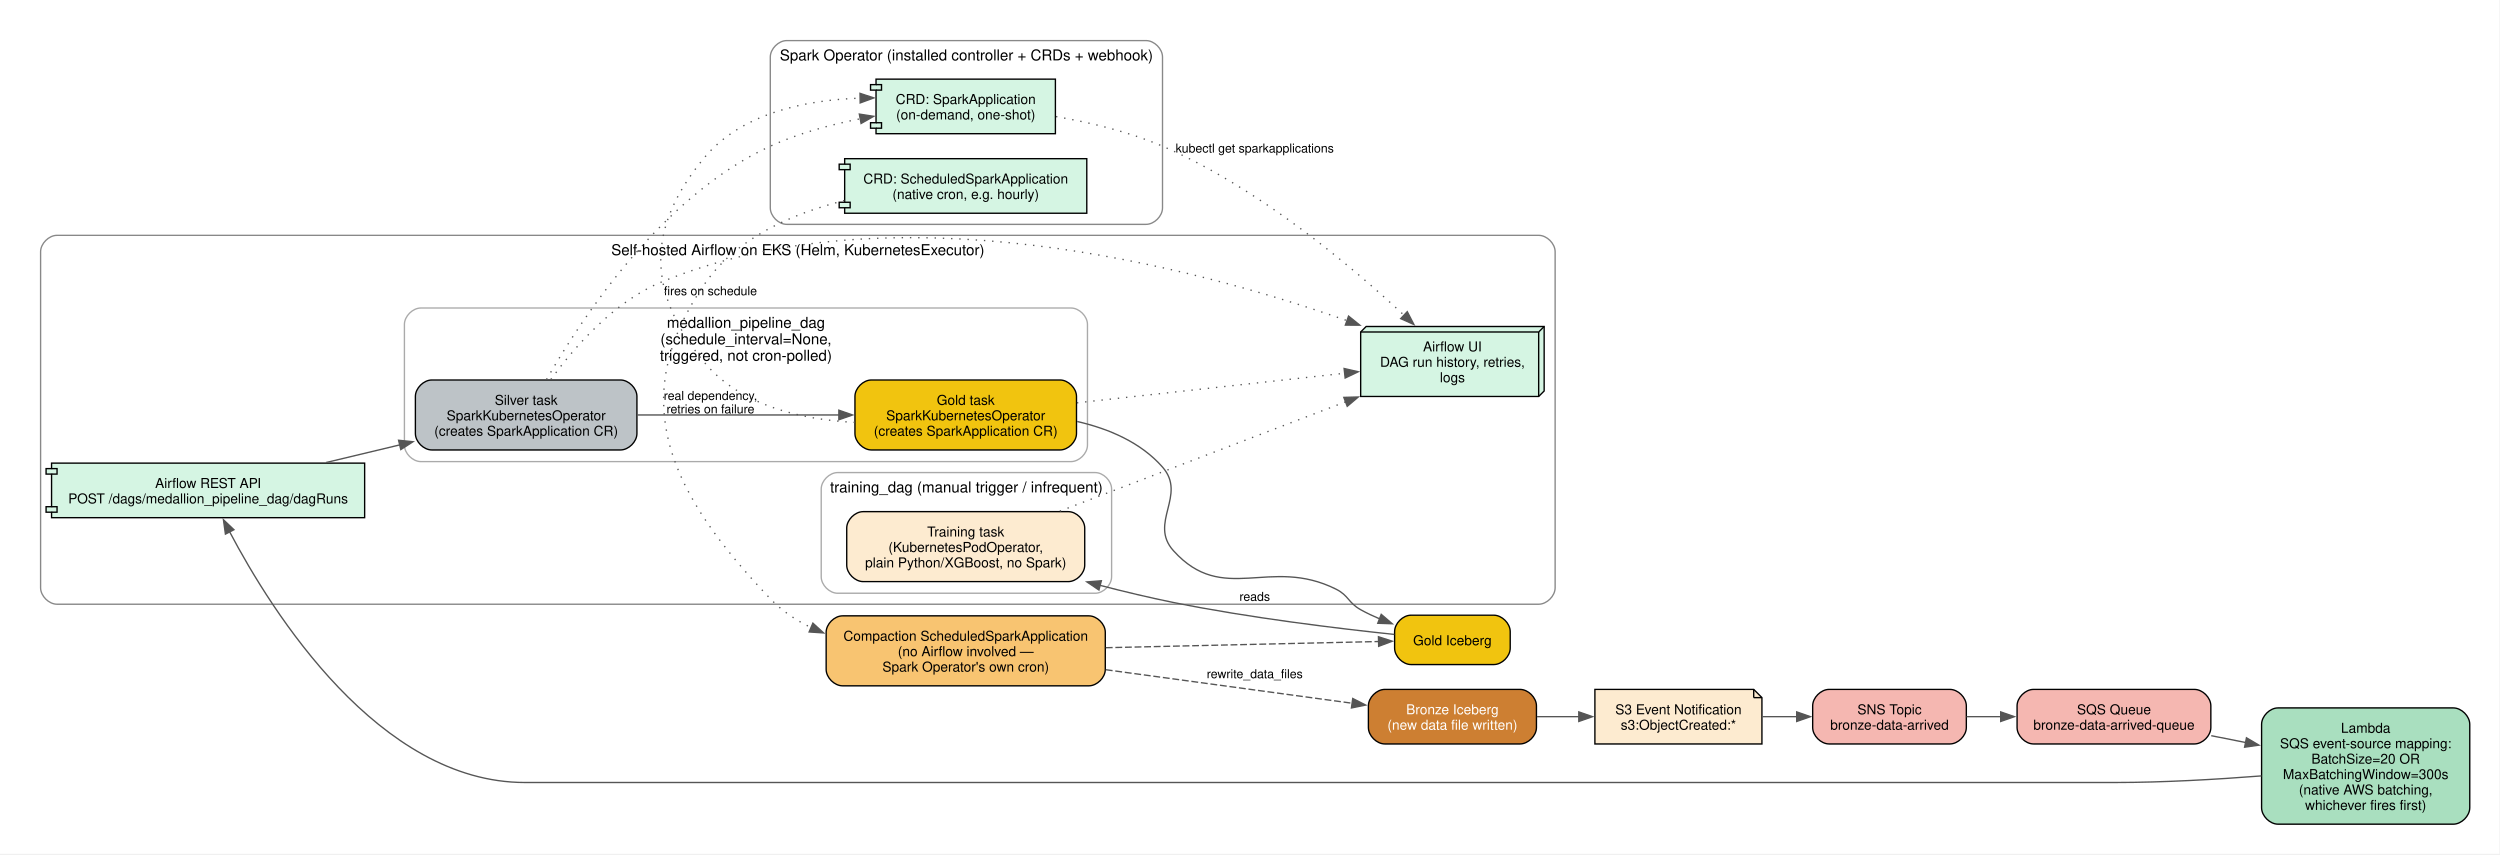
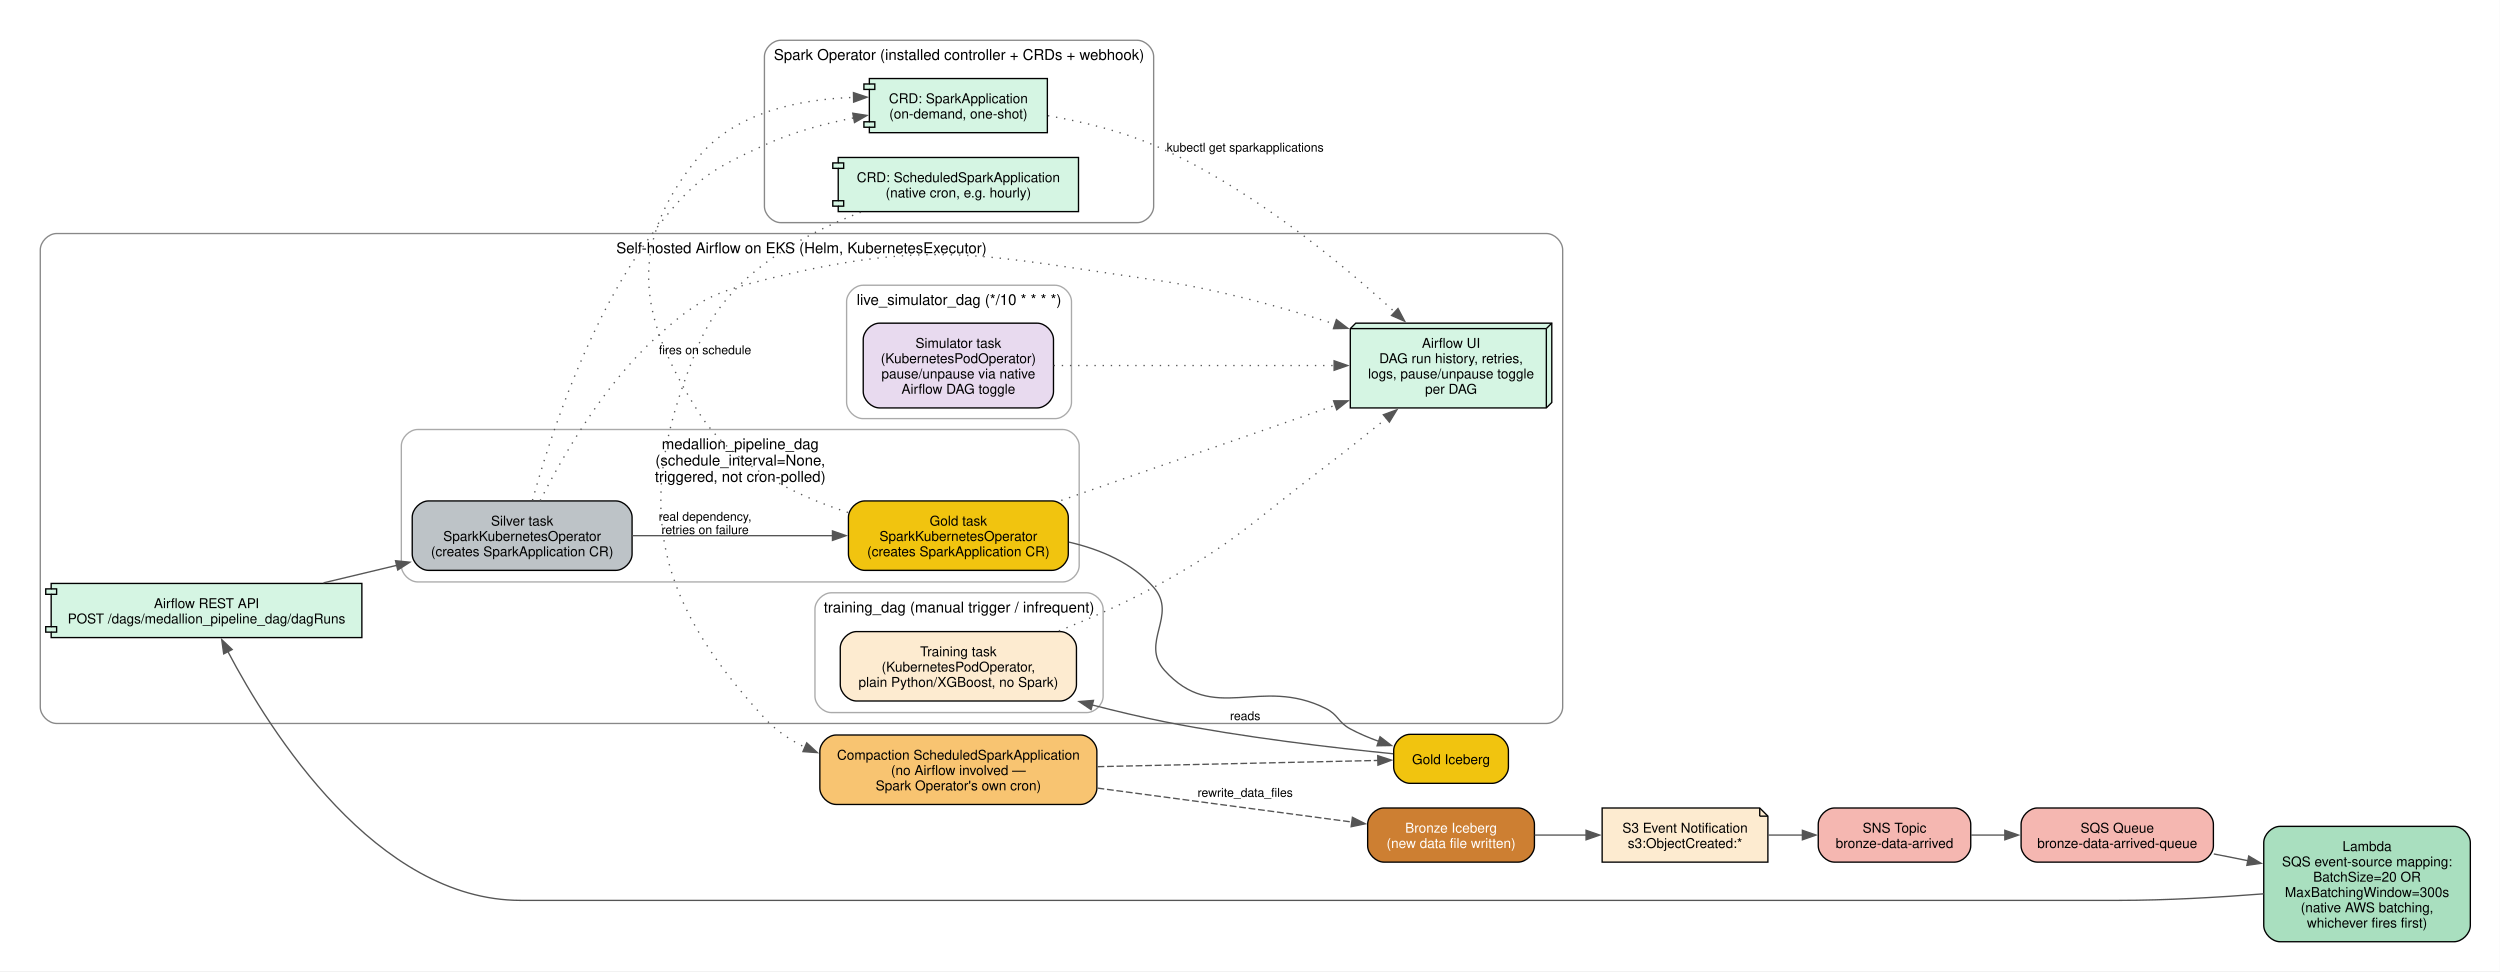
- <svg xmlns="http://www.w3.org/2000/svg" width="1823pt" height="623pt" viewBox="0.00 0.00 1823.00 623.00">
-   <g id="graph0" class="graph" transform="scale(1 1) rotate(0) translate(21.6 600.99)">
-     <polygon fill="white" stroke="none" points="-21.6,21.6 -21.6,-600.99 1800.95,-600.99 1800.95,21.6 -21.6,21.6" />
+ <svg xmlns="http://www.w3.org/2000/svg" width="1837pt" height="714pt" viewBox="0.00 0.00 1837.00 714.00">
+   <g id="graph0" class="graph" transform="scale(1 1) rotate(0) translate(21.6 691.99)">
+     <polygon fill="white" stroke="none" points="-21.6,21.6 -21.6,-691.99 1815.2,-691.99 1815.2,21.6 -21.6,21.6" />
    <g id="clust1" class="cluster">
-       <path fill="white" stroke="#888888" d="M552.1,-437.39C552.1,-437.39 814.1,-437.39 814.1,-437.39 820.1,-437.39 826.1,-443.39 826.1,-449.39 826.1,-449.39 826.1,-559.39 826.1,-559.39 826.1,-565.39 820.1,-571.39 814.1,-571.39 814.1,-571.39 552.1,-571.39 552.1,-571.39 546.1,-571.39 540.1,-565.39 540.1,-559.39 540.1,-559.39 540.1,-449.39 540.1,-449.39 540.1,-443.39 546.1,-437.39 552.1,-437.39" />
-       <text xml:space="preserve" text-anchor="middle" x="683.1" y="-556.94" font-family="Helvetica,sans-Serif" font-size="11.00">Spark Operator (installed controller + CRDs + webhook)</text>
+       <path fill="white" stroke="#888888" d="M552.1,-528.39C552.1,-528.39 814.1,-528.39 814.1,-528.39 820.1,-528.39 826.1,-534.39 826.1,-540.39 826.1,-540.39 826.1,-650.39 826.1,-650.39 826.1,-656.39 820.1,-662.39 814.1,-662.39 814.1,-662.39 552.1,-662.39 552.1,-662.39 546.1,-662.39 540.1,-656.39 540.1,-650.39 540.1,-650.39 540.1,-540.39 540.1,-540.39 540.1,-534.39 546.1,-528.39 552.1,-528.39" />
+       <text xml:space="preserve" text-anchor="middle" x="683.1" y="-647.94" font-family="Helvetica,sans-Serif" font-size="11.00">Spark Operator (installed controller + CRDs + webhook)</text>
    </g>
    <g id="clust2" class="cluster">
-       <path fill="white" stroke="#888888" d="M20,-160.39C20,-160.39 1100.4,-160.39 1100.4,-160.39 1106.4,-160.39 1112.4,-166.39 1112.4,-172.39 1112.4,-172.39 1112.4,-417.39 1112.4,-417.39 1112.4,-423.39 1106.4,-429.39 1100.4,-429.39 1100.4,-429.39 20,-429.39 20,-429.39 14,-429.39 8,-423.39 8,-417.39 8,-417.39 8,-172.39 8,-172.39 8,-166.39 14,-160.39 20,-160.39" />
-       <text xml:space="preserve" text-anchor="middle" x="560.2" y="-414.94" font-family="Helvetica,sans-Serif" font-size="11.00">Self-hosted Airflow on EKS (Helm, KubernetesExecutor)</text>
+       <path fill="white" stroke="#888888" d="M20,-160.39C20,-160.39 1114.65,-160.39 1114.65,-160.39 1120.65,-160.39 1126.65,-166.39 1126.65,-172.39 1126.65,-172.39 1126.65,-508.39 1126.65,-508.39 1126.65,-514.39 1120.65,-520.39 1114.65,-520.39 1114.65,-520.39 20,-520.39 20,-520.39 14,-520.39 8,-514.39 8,-508.39 8,-508.39 8,-172.39 8,-172.39 8,-166.39 14,-160.39 20,-160.39" />
+       <text xml:space="preserve" text-anchor="middle" x="567.33" y="-505.94" font-family="Helvetica,sans-Serif" font-size="11.00">Self-hosted Airflow on EKS (Helm, KubernetesExecutor)</text>
    </g>
    <g id="clust3" class="cluster">
      <path fill="white" stroke="#aaaaaa" d="M285.3,-264.39C285.3,-264.39 759.38,-264.39 759.38,-264.39 765.38,-264.39 771.38,-270.39 771.38,-276.39 771.38,-276.39 771.38,-364.39 771.38,-364.39 771.38,-370.39 765.38,-376.39 759.38,-376.39 759.38,-376.39 285.3,-376.39 285.3,-376.39 279.3,-376.39 273.3,-370.39 273.3,-364.39 273.3,-364.39 273.3,-276.39 273.3,-276.39 273.3,-270.39 279.3,-264.39 285.3,-264.39" />
      <text xml:space="preserve" text-anchor="middle" x="522.34" y="-361.94" font-family="Helvetica,sans-Serif" font-size="11.00">medallion_pipeline_dag</text>
      <text xml:space="preserve" text-anchor="middle" x="522.34" y="-349.94" font-family="Helvetica,sans-Serif" font-size="11.00">(schedule_interval=None,</text>
      <text xml:space="preserve" text-anchor="middle" x="522.34" y="-337.94" font-family="Helvetica,sans-Serif" font-size="11.00">triggered, not cron-polled)</text>
    </g>
    <g id="clust4" class="cluster">
      <path fill="white" stroke="#aaaaaa" d="M589.23,-168.39C589.23,-168.39 776.98,-168.39 776.98,-168.39 782.98,-168.39 788.98,-174.39 788.98,-180.39 788.98,-180.39 788.98,-244.39 788.98,-244.39 788.98,-250.39 782.98,-256.39 776.98,-256.39 776.98,-256.39 589.23,-256.39 589.23,-256.39 583.23,-256.39 577.23,-250.39 577.23,-244.39 577.23,-244.39 577.23,-180.39 577.23,-180.39 577.23,-174.39 583.23,-168.39 589.23,-168.39" />
      <text xml:space="preserve" text-anchor="middle" x="683.1" y="-241.94" font-family="Helvetica,sans-Serif" font-size="11.00">training_dag (manual trigger / infrequent)</text>
    </g>
+     <g id="clust5" class="cluster">
+       <path fill="white" stroke="#aaaaaa" d="M612.48,-384.39C612.48,-384.39 753.73,-384.39 753.73,-384.39 759.73,-384.39 765.73,-390.39 765.73,-396.39 765.73,-396.39 765.73,-470.39 765.73,-470.39 765.73,-476.39 759.73,-482.39 753.73,-482.39 753.73,-482.39 612.48,-482.39 612.48,-482.39 606.48,-482.39 600.48,-476.39 600.48,-470.39 600.48,-470.39 600.48,-396.39 600.48,-396.39 600.48,-390.39 606.48,-384.39 612.48,-384.39" />
+       <text xml:space="preserve" text-anchor="middle" x="683.1" y="-467.94" font-family="Helvetica,sans-Serif" font-size="11.00">live_simulator_dag (*/10 * * * *)</text>
+     </g>
    <g id="node1" class="node">
-       <path fill="#cd7f32" stroke="black" d="M1086.78,-98.28C1086.78,-98.28 988.23,-98.28 988.23,-98.28 982.23,-98.28 976.23,-92.28 976.23,-86.28 976.23,-86.28 976.23,-70.5 976.23,-70.5 976.23,-64.5 982.23,-58.5 988.23,-58.5 988.23,-58.5 1086.78,-58.5 1086.78,-58.5 1092.78,-58.5 1098.78,-64.5 1098.78,-70.5 1098.78,-70.5 1098.78,-86.28 1098.78,-86.28 1098.78,-92.28 1092.78,-98.28 1086.78,-98.28" />
-       <text xml:space="preserve" text-anchor="middle" x="1037.5" y="-80.14" font-family="Helvetica,sans-Serif" font-size="10.00" fill="white">Bronze Iceberg</text>
-       <text xml:space="preserve" text-anchor="middle" x="1037.5" y="-68.89" font-family="Helvetica,sans-Serif" font-size="10.00" fill="white">(new data file written)</text>
+       <path fill="#cd7f32" stroke="black" d="M1093.9,-98.28C1093.9,-98.28 995.35,-98.28 995.35,-98.28 989.35,-98.28 983.35,-92.28 983.35,-86.28 983.35,-86.28 983.35,-70.5 983.35,-70.5 983.35,-64.5 989.35,-58.5 995.35,-58.5 995.35,-58.5 1093.9,-58.5 1093.9,-58.5 1099.9,-58.5 1105.9,-64.5 1105.9,-70.5 1105.9,-70.5 1105.9,-86.28 1105.9,-86.28 1105.9,-92.28 1099.9,-98.28 1093.9,-98.28" />
+       <text xml:space="preserve" text-anchor="middle" x="1044.63" y="-80.14" font-family="Helvetica,sans-Serif" font-size="10.00" fill="white">Bronze Iceberg</text>
+       <text xml:space="preserve" text-anchor="middle" x="1044.63" y="-68.89" font-family="Helvetica,sans-Serif" font-size="10.00" fill="white">(new data file written)</text>
    </g>
    <g id="node2" class="node">
-       <polygon fill="#fdebd0" stroke="black" points="1257.2,-98.28 1141.4,-98.28 1141.4,-58.5 1263.2,-58.5 1263.2,-92.28 1257.2,-98.28" />
-       <polyline fill="none" stroke="black" points="1257.2,-98.28 1257.2,-92.28" />
-       <polyline fill="none" stroke="black" points="1263.2,-92.28 1257.2,-92.28" />
-       <text xml:space="preserve" text-anchor="middle" x="1202.3" y="-80.14" font-family="Helvetica,sans-Serif" font-size="10.00">S3 Event Notification</text>
-       <text xml:space="preserve" text-anchor="middle" x="1202.3" y="-68.89" font-family="Helvetica,sans-Serif" font-size="10.00">s3:ObjectCreated:*</text>
+       <polygon fill="#fdebd0" stroke="black" points="1271.45,-98.28 1155.65,-98.28 1155.65,-58.5 1277.45,-58.5 1277.45,-92.28 1271.45,-98.28" />
+       <polyline fill="none" stroke="black" points="1271.45,-98.28 1271.45,-92.28" />
+       <polyline fill="none" stroke="black" points="1277.45,-92.28 1271.45,-92.28" />
+       <text xml:space="preserve" text-anchor="middle" x="1216.55" y="-80.14" font-family="Helvetica,sans-Serif" font-size="10.00">S3 Event Notification</text>
+       <text xml:space="preserve" text-anchor="middle" x="1216.55" y="-68.89" font-family="Helvetica,sans-Serif" font-size="10.00">s3:ObjectCreated:*</text>
    </g>
    <g id="edge2" class="edge">
-       <path fill="none" stroke="#555555" d="M1099.12,-78.39C1109.1,-78.39 1119.54,-78.39 1129.76,-78.39" />
-       <polygon fill="#555555" stroke="#555555" points="1129.66,-81.89 1139.66,-78.39 1129.66,-74.89 1129.66,-81.89" />
+       <path fill="none" stroke="#555555" d="M1106.01,-78.39C1118.28,-78.39 1131.3,-78.39 1143.92,-78.39" />
+       <polygon fill="#555555" stroke="#555555" points="1143.84,-81.89 1153.84,-78.39 1143.84,-74.89 1143.84,-81.89" />
    </g>
    <g id="node3" class="node">
-       <path fill="#f5b7b1" stroke="black" d="M1400.25,-98.28C1400.25,-98.28 1312.2,-98.28 1312.2,-98.28 1306.2,-98.28 1300.2,-92.28 1300.2,-86.28 1300.2,-86.28 1300.2,-70.5 1300.2,-70.5 1300.2,-64.5 1306.2,-58.5 1312.2,-58.5 1312.2,-58.5 1400.25,-58.5 1400.25,-58.5 1406.25,-58.5 1412.25,-64.5 1412.25,-70.5 1412.25,-70.5 1412.25,-86.28 1412.25,-86.28 1412.25,-92.28 1406.25,-98.28 1400.25,-98.28" />
-       <text xml:space="preserve" text-anchor="middle" x="1356.23" y="-80.14" font-family="Helvetica,sans-Serif" font-size="10.00">SNS Topic</text>
-       <text xml:space="preserve" text-anchor="middle" x="1356.23" y="-68.89" font-family="Helvetica,sans-Serif" font-size="10.00">bronze-data-arrived</text>
+       <path fill="#f5b7b1" stroke="black" d="M1414.5,-98.28C1414.5,-98.28 1326.45,-98.28 1326.45,-98.28 1320.45,-98.28 1314.45,-92.28 1314.45,-86.28 1314.45,-86.28 1314.45,-70.5 1314.45,-70.5 1314.45,-64.5 1320.45,-58.5 1326.45,-58.5 1326.45,-58.5 1414.5,-58.5 1414.5,-58.5 1420.5,-58.5 1426.5,-64.5 1426.5,-70.5 1426.5,-70.5 1426.5,-86.28 1426.5,-86.28 1426.5,-92.28 1420.5,-98.28 1414.5,-98.28" />
+       <text xml:space="preserve" text-anchor="middle" x="1370.48" y="-80.14" font-family="Helvetica,sans-Serif" font-size="10.00">SNS Topic</text>
+       <text xml:space="preserve" text-anchor="middle" x="1370.48" y="-68.89" font-family="Helvetica,sans-Serif" font-size="10.00">bronze-data-arrived</text>
    </g>
    <g id="edge3" class="edge">
-       <path fill="none" stroke="#555555" d="M1263.34,-78.39C1271.67,-78.39 1280.26,-78.39 1288.7,-78.39" />
-       <polygon fill="#555555" stroke="#555555" points="1288.55,-81.89 1298.55,-78.39 1288.55,-74.89 1288.55,-81.89" />
+       <path fill="none" stroke="#555555" d="M1277.59,-78.39C1285.92,-78.39 1294.51,-78.39 1302.95,-78.39" />
+       <polygon fill="#555555" stroke="#555555" points="1302.8,-81.89 1312.8,-78.39 1302.8,-74.89 1302.8,-81.89" />
    </g>
    <g id="node4" class="node">
-       <path fill="#f5b7b1" stroke="black" d="M1578.55,-98.28C1578.55,-98.28 1461.25,-98.28 1461.25,-98.28 1455.25,-98.28 1449.25,-92.28 1449.25,-86.28 1449.25,-86.28 1449.25,-70.5 1449.25,-70.5 1449.25,-64.5 1455.25,-58.5 1461.25,-58.5 1461.25,-58.5 1578.55,-58.5 1578.55,-58.5 1584.55,-58.5 1590.55,-64.5 1590.55,-70.5 1590.55,-70.5 1590.55,-86.28 1590.55,-86.28 1590.55,-92.28 1584.55,-98.28 1578.55,-98.28" />
-       <text xml:space="preserve" text-anchor="middle" x="1519.9" y="-80.14" font-family="Helvetica,sans-Serif" font-size="10.00">SQS Queue</text>
-       <text xml:space="preserve" text-anchor="middle" x="1519.9" y="-68.89" font-family="Helvetica,sans-Serif" font-size="10.00">bronze-data-arrived-queue</text>
+       <path fill="#f5b7b1" stroke="black" d="M1592.8,-98.28C1592.8,-98.28 1475.5,-98.28 1475.5,-98.28 1469.5,-98.28 1463.5,-92.28 1463.5,-86.28 1463.5,-86.28 1463.5,-70.5 1463.5,-70.5 1463.5,-64.5 1469.5,-58.5 1475.5,-58.5 1475.5,-58.5 1592.8,-58.5 1592.8,-58.5 1598.8,-58.5 1604.8,-64.5 1604.8,-70.5 1604.8,-70.5 1604.8,-86.28 1604.8,-86.28 1604.8,-92.28 1598.8,-98.28 1592.8,-98.28" />
+       <text xml:space="preserve" text-anchor="middle" x="1534.15" y="-80.14" font-family="Helvetica,sans-Serif" font-size="10.00">SQS Queue</text>
+       <text xml:space="preserve" text-anchor="middle" x="1534.15" y="-68.89" font-family="Helvetica,sans-Serif" font-size="10.00">bronze-data-arrived-queue</text>
    </g>
    <g id="edge4" class="edge">
-       <path fill="none" stroke="#555555" d="M1412.41,-78.39C1420.46,-78.39 1428.89,-78.39 1437.33,-78.39" />
-       <polygon fill="#555555" stroke="#555555" points="1437.3,-81.89 1447.3,-78.39 1437.3,-74.89 1437.3,-81.89" />
+       <path fill="none" stroke="#555555" d="M1426.66,-78.39C1434.71,-78.39 1443.14,-78.39 1451.58,-78.39" />
+       <polygon fill="#555555" stroke="#555555" points="1451.55,-81.89 1461.55,-78.39 1451.55,-74.89 1451.55,-81.89" />
    </g>
    <g id="node5" class="node">
-       <path fill="#a9dfbf" stroke="black" d="M1767.35,-84.78C1767.35,-84.78 1639.55,-84.78 1639.55,-84.78 1633.55,-84.78 1627.55,-78.78 1627.55,-72.78 1627.55,-72.78 1627.55,-12 1627.55,-12 1627.55,-6 1633.55,0 1639.55,0 1639.55,0 1767.35,0 1767.35,0 1773.35,0 1779.35,-6 1779.35,-12 1779.35,-12 1779.35,-72.78 1779.35,-72.78 1779.35,-78.78 1773.35,-84.78 1767.35,-84.78" />
-       <text xml:space="preserve" text-anchor="middle" x="1703.45" y="-66.64" font-family="Helvetica,sans-Serif" font-size="10.00">Lambda</text>
-       <text xml:space="preserve" text-anchor="middle" x="1703.45" y="-55.39" font-family="Helvetica,sans-Serif" font-size="10.00">SQS event-source mapping:</text>
-       <text xml:space="preserve" text-anchor="middle" x="1703.45" y="-44.14" font-family="Helvetica,sans-Serif" font-size="10.00">BatchSize=20 OR</text>
-       <text xml:space="preserve" text-anchor="middle" x="1703.45" y="-32.89" font-family="Helvetica,sans-Serif" font-size="10.00">MaxBatchingWindow=300s</text>
-       <text xml:space="preserve" text-anchor="middle" x="1703.45" y="-21.64" font-family="Helvetica,sans-Serif" font-size="10.00">(native AWS batching,</text>
-       <text xml:space="preserve" text-anchor="middle" x="1703.45" y="-10.39" font-family="Helvetica,sans-Serif" font-size="10.00">whichever fires first)</text>
+       <path fill="#a9dfbf" stroke="black" d="M1781.6,-84.78C1781.6,-84.78 1653.8,-84.78 1653.8,-84.78 1647.8,-84.78 1641.8,-78.78 1641.8,-72.78 1641.8,-72.78 1641.8,-12 1641.8,-12 1641.8,-6 1647.8,0 1653.8,0 1653.8,0 1781.6,0 1781.6,0 1787.6,0 1793.6,-6 1793.6,-12 1793.6,-12 1793.6,-72.78 1793.6,-72.78 1793.6,-78.78 1787.6,-84.78 1781.6,-84.78" />
+       <text xml:space="preserve" text-anchor="middle" x="1717.7" y="-66.64" font-family="Helvetica,sans-Serif" font-size="10.00">Lambda</text>
+       <text xml:space="preserve" text-anchor="middle" x="1717.7" y="-55.39" font-family="Helvetica,sans-Serif" font-size="10.00">SQS event-source mapping:</text>
+       <text xml:space="preserve" text-anchor="middle" x="1717.7" y="-44.14" font-family="Helvetica,sans-Serif" font-size="10.00">BatchSize=20 OR</text>
+       <text xml:space="preserve" text-anchor="middle" x="1717.7" y="-32.89" font-family="Helvetica,sans-Serif" font-size="10.00">MaxBatchingWindow=300s</text>
+       <text xml:space="preserve" text-anchor="middle" x="1717.7" y="-21.64" font-family="Helvetica,sans-Serif" font-size="10.00">(native AWS batching,</text>
+       <text xml:space="preserve" text-anchor="middle" x="1717.7" y="-10.39" font-family="Helvetica,sans-Serif" font-size="10.00">whichever fires first)</text>
    </g>
    <g id="edge5" class="edge">
-       <path fill="none" stroke="#555555" d="M1590.83,-64.52C1599.1,-62.88 1607.61,-61.2 1616.06,-59.52" />
-       <polygon fill="#555555" stroke="#555555" points="1616.52,-63 1625.64,-57.62 1615.15,-56.13 1616.52,-63" />
+       <path fill="none" stroke="#555555" d="M1605.08,-64.52C1613.35,-62.88 1621.86,-61.2 1630.31,-59.52" />
+       <polygon fill="#555555" stroke="#555555" points="1630.77,-63 1639.89,-57.62 1629.4,-56.13 1630.77,-63" />
    </g>
    <g id="node8" class="node">
      <polygon fill="#d5f5e3" stroke="black" points="244.3,-263.28 16,-263.28 16,-259.28 12,-259.28 12,-255.28 16,-255.28 16,-231.5 12,-231.5 12,-227.5 16,-227.5 16,-223.5 244.3,-223.5 244.3,-263.28" />
      <polyline fill="none" stroke="black" points="16,-259.28 20,-259.28 20,-255.28 16,-255.28" />
      <polyline fill="none" stroke="black" points="16,-231.5 20,-231.5 20,-227.5 16,-227.5" />
      <text xml:space="preserve" text-anchor="middle" x="130.15" y="-245.14" font-family="Helvetica,sans-Serif" font-size="10.00">Airflow REST API</text>
      <text xml:space="preserve" text-anchor="middle" x="130.15" y="-233.89" font-family="Helvetica,sans-Serif" font-size="10.00">POST /dags/medallion_pipeline_dag/dagRuns</text>
    </g>
    <g id="edge6" class="edge">
-       <path fill="none" stroke="#555555" d="M1627.44,-35.2C1594.75,-32.65 1555.96,-30.39 1520.9,-30.39 361.08,-30.39 361.08,-30.39 361.08,-30.39 254.78,-30.39 176.83,-154.41 145.86,-213.18" />
+       <path fill="none" stroke="#555555" d="M1641.69,-35.2C1609,-32.65 1570.21,-30.39 1535.15,-30.39 361.08,-30.39 361.08,-30.39 361.08,-30.39 254.78,-30.39 176.83,-154.41 145.86,-213.18" />
      <polygon fill="#555555" stroke="#555555" points="142.78,-211.51 141.32,-222.01 149,-214.72 142.78,-211.51" />
    </g>
    <g id="node6" class="node">
-       <polygon fill="#d5f5e3" stroke="black" points="748,-543.28 617.2,-543.28 617.2,-539.28 613.2,-539.28 613.2,-535.28 617.2,-535.28 617.2,-511.5 613.2,-511.5 613.2,-507.5 617.2,-507.5 617.2,-503.5 748,-503.5 748,-543.28" />
-       <polyline fill="none" stroke="black" points="617.2,-539.28 621.2,-539.28 621.2,-535.28 617.2,-535.28" />
-       <polyline fill="none" stroke="black" points="617.2,-511.5 621.2,-511.5 621.2,-507.5 617.2,-507.5" />
-       <text xml:space="preserve" text-anchor="middle" x="682.6" y="-525.14" font-family="Helvetica,sans-Serif" font-size="10.00">CRD: SparkApplication</text>
-       <text xml:space="preserve" text-anchor="middle" x="682.6" y="-513.89" font-family="Helvetica,sans-Serif" font-size="10.00">(on-demand, one-shot)</text>
-     </g>
-     <g id="node12" class="node">
-       <polygon fill="#d5f5e3" stroke="black" points="1104.4,-362.9 974.6,-362.9 970.6,-358.9 970.6,-311.88 1100.4,-311.88 1104.4,-315.88 1104.4,-362.9" />
-       <polyline fill="none" stroke="black" points="1100.4,-358.9 970.6,-358.9" />
-       <polyline fill="none" stroke="black" points="1100.4,-358.9 1100.4,-311.88" />
-       <polyline fill="none" stroke="black" points="1100.4,-358.9 1104.4,-362.9" />
-       <text xml:space="preserve" text-anchor="middle" x="1037.5" y="-344.76" font-family="Helvetica,sans-Serif" font-size="10.00">Airflow UI</text>
-       <text xml:space="preserve" text-anchor="middle" x="1037.5" y="-333.51" font-family="Helvetica,sans-Serif" font-size="10.00">DAG run history, retries,</text>
-       <text xml:space="preserve" text-anchor="middle" x="1037.5" y="-322.26" font-family="Helvetica,sans-Serif" font-size="10.00">logs</text>
-     </g>
-     <g id="edge18" class="edge">
-       <path fill="none" stroke="#555555" stroke-dasharray="1,5" d="M748.44,-515.98C773.41,-511.65 801.76,-504.88 826.1,-494.39 895.65,-464.41 963.57,-407.2 1002.66,-370.74" />
-       <polygon fill="#555555" stroke="#555555" points="1004.58,-373.74 1009.45,-364.33 999.78,-368.65 1004.58,-373.74" />
-       <text xml:space="preserve" text-anchor="middle" x="893.35" y="-489.75" font-family="Helvetica,sans-Serif" font-size="9.00">kubectl get sparkapplications</text>
+       <polygon fill="#d5f5e3" stroke="black" points="748,-634.28 617.2,-634.28 617.2,-630.28 613.2,-630.28 613.2,-626.28 617.2,-626.28 617.2,-602.5 613.2,-602.5 613.2,-598.5 617.2,-598.5 617.2,-594.5 748,-594.5 748,-634.28" />
+       <polyline fill="none" stroke="black" points="617.2,-630.28 621.2,-630.28 621.2,-626.28 617.2,-626.28" />
+       <polyline fill="none" stroke="black" points="617.2,-602.5 621.2,-602.5 621.2,-598.5 617.2,-598.5" />
+       <text xml:space="preserve" text-anchor="middle" x="682.6" y="-616.14" font-family="Helvetica,sans-Serif" font-size="10.00">CRD: SparkApplication</text>
+       <text xml:space="preserve" text-anchor="middle" x="682.6" y="-604.89" font-family="Helvetica,sans-Serif" font-size="10.00">(on-demand, one-shot)</text>
+     </g>
+     <g id="node13" class="node">
+       <polygon fill="#d5f5e3" stroke="black" points="1118.65,-454.53 974.6,-454.53 970.6,-450.53 970.6,-392.25 1114.65,-392.25 1118.65,-396.25 1118.65,-454.53" />
+       <polyline fill="none" stroke="black" points="1114.65,-450.53 970.6,-450.53" />
+       <polyline fill="none" stroke="black" points="1114.65,-450.53 1114.65,-392.25" />
+       <polyline fill="none" stroke="black" points="1114.65,-450.53 1118.65,-454.53" />
+       <text xml:space="preserve" text-anchor="middle" x="1044.63" y="-436.39" font-family="Helvetica,sans-Serif" font-size="10.00">Airflow UI</text>
+       <text xml:space="preserve" text-anchor="middle" x="1044.63" y="-425.14" font-family="Helvetica,sans-Serif" font-size="10.00">DAG run history, retries,</text>
+       <text xml:space="preserve" text-anchor="middle" x="1044.63" y="-413.89" font-family="Helvetica,sans-Serif" font-size="10.00">logs, pause/unpause toggle</text>
+       <text xml:space="preserve" text-anchor="middle" x="1044.63" y="-402.64" font-family="Helvetica,sans-Serif" font-size="10.00">per DAG</text>
+     </g>
+     <g id="edge19" class="edge">
+       <path fill="none" stroke="#555555" stroke-dasharray="1,5" d="M748.44,-606.98C773.41,-602.65 801.76,-595.88 826.1,-585.39 894.93,-555.72 962.27,-500.32 1003.35,-462.65" />
+       <polygon fill="#555555" stroke="#555555" points="1005.65,-465.29 1010.6,-455.93 1000.89,-460.16 1005.65,-465.29" />
+       <text xml:space="preserve" text-anchor="middle" x="893.35" y="-580.56" font-family="Helvetica,sans-Serif" font-size="9.00">kubectl get sparkapplications</text>
    </g>
    <g id="node7" class="node">
-       <polygon fill="#d5f5e3" stroke="black" points="770.88,-485.28 594.33,-485.28 594.33,-481.28 590.33,-481.28 590.33,-477.28 594.33,-477.28 594.33,-453.5 590.33,-453.5 590.33,-449.5 594.33,-449.5 594.33,-445.5 770.88,-445.5 770.88,-485.28" />
-       <polyline fill="none" stroke="black" points="594.33,-481.28 598.33,-481.28 598.33,-477.28 594.33,-477.28" />
-       <polyline fill="none" stroke="black" points="594.33,-453.5 598.33,-453.5 598.33,-449.5 594.33,-449.5" />
-       <text xml:space="preserve" text-anchor="middle" x="682.6" y="-467.14" font-family="Helvetica,sans-Serif" font-size="10.00">CRD: ScheduledSparkApplication</text>
-       <text xml:space="preserve" text-anchor="middle" x="682.6" y="-455.89" font-family="Helvetica,sans-Serif" font-size="10.00">(native cron, e.g. hourly)</text>
-     </g>
-     <g id="node13" class="node">
+       <polygon fill="#d5f5e3" stroke="black" points="770.88,-576.28 594.33,-576.28 594.33,-572.28 590.33,-572.28 590.33,-568.28 594.33,-568.28 594.33,-544.5 590.33,-544.5 590.33,-540.5 594.33,-540.5 594.33,-536.5 770.88,-536.5 770.88,-576.28" />
+       <polyline fill="none" stroke="black" points="594.33,-572.28 598.33,-572.28 598.33,-568.28 594.33,-568.28" />
+       <polyline fill="none" stroke="black" points="594.33,-544.5 598.33,-544.5 598.33,-540.5 594.33,-540.5" />
+       <text xml:space="preserve" text-anchor="middle" x="682.6" y="-558.14" font-family="Helvetica,sans-Serif" font-size="10.00">CRD: ScheduledSparkApplication</text>
+       <text xml:space="preserve" text-anchor="middle" x="682.6" y="-546.89" font-family="Helvetica,sans-Serif" font-size="10.00">(native cron, e.g. hourly)</text>
+     </g>
+     <g id="node14" class="node">
      <path fill="#f8c471" stroke="black" d="M772.38,-151.91C772.38,-151.91 592.83,-151.91 592.83,-151.91 586.83,-151.91 580.83,-145.91 580.83,-139.91 580.83,-139.91 580.83,-112.88 580.83,-112.88 580.83,-106.88 586.83,-100.88 592.83,-100.88 592.83,-100.88 772.38,-100.88 772.38,-100.88 778.38,-100.88 784.38,-106.88 784.38,-112.88 784.38,-112.88 784.38,-139.91 784.38,-139.91 784.38,-145.91 778.38,-151.91 772.38,-151.91" />
      <text xml:space="preserve" text-anchor="middle" x="682.6" y="-133.76" font-family="Helvetica,sans-Serif" font-size="10.00">Compaction ScheduledSparkApplication</text>
      <text xml:space="preserve" text-anchor="middle" x="682.6" y="-122.51" font-family="Helvetica,sans-Serif" font-size="10.00">(no Airflow involved —</text>
      <text xml:space="preserve" text-anchor="middle" x="682.6" y="-111.26" font-family="Helvetica,sans-Serif" font-size="10.00">Spark Operator's own cron)</text>
    </g>
    <g id="edge10" class="edge">
-       <path fill="none" stroke="#555555" stroke-dasharray="1,5" d="M594.12,-454.74C556.27,-445.31 515.55,-427.57 492.45,-394.26 432.99,-308.53 468.09,-239.9 540.1,-164.39 548.56,-155.52 558.83,-148.64 569.95,-143.32" />
-       <polygon fill="#555555" stroke="#555555" points="571.16,-146.61 578.97,-139.45 568.4,-140.17 571.16,-146.61" />
-       <text xml:space="preserve" text-anchor="middle" x="496.48" y="-385.71" font-family="Helvetica,sans-Serif" font-size="9.00">fires on schedule</text>
+       <path fill="none" stroke="#555555" stroke-dasharray="1,5" d="M610.94,-536.07C566.13,-518.88 513.13,-489.06 492.45,-440.26 443.91,-325.7 455.86,-255.97 540.1,-164.39 548.46,-155.3 558.73,-148.29 569.89,-142.89" />
+       <polygon fill="#555555" stroke="#555555" points="571.18,-146.15 578.97,-138.97 568.4,-139.72 571.18,-146.15" />
+       <text xml:space="preserve" text-anchor="middle" x="496.48" y="-431.71" font-family="Helvetica,sans-Serif" font-size="9.00">fires on schedule</text>
    </g>
    <g id="node9" class="node">
      <path fill="#bdc3c7" stroke="black" d="M430.85,-323.9C430.85,-323.9 293.3,-323.9 293.3,-323.9 287.3,-323.9 281.3,-317.9 281.3,-311.9 281.3,-311.9 281.3,-284.88 281.3,-284.88 281.3,-278.88 287.3,-272.88 293.3,-272.88 293.3,-272.88 430.85,-272.88 430.85,-272.88 436.85,-272.88 442.85,-278.88 442.85,-284.88 442.85,-284.88 442.85,-311.9 442.85,-311.9 442.85,-317.9 436.85,-323.9 430.85,-323.9" />
      <text xml:space="preserve" text-anchor="middle" x="362.08" y="-305.76" font-family="Helvetica,sans-Serif" font-size="10.00">Silver task</text>
      <text xml:space="preserve" text-anchor="middle" x="362.08" y="-294.51" font-family="Helvetica,sans-Serif" font-size="10.00">SparkKubernetesOperator</text>
      <text xml:space="preserve" text-anchor="middle" x="362.08" y="-283.26" font-family="Helvetica,sans-Serif" font-size="10.00">(creates SparkApplication CR)</text>
    </g>
    <g id="edge7" class="edge">
      <path fill="none" stroke="#555555" d="M216.11,-263.71C233.7,-267.92 252.29,-272.37 270.08,-276.62" />
      <polygon fill="#555555" stroke="#555555" points="269.03,-279.97 279.57,-278.89 270.66,-273.16 269.03,-279.97" />
    </g>
    <g id="edge8" class="edge">
-       <path fill="none" stroke="#555555" stroke-dasharray="1,5" d="M376.91,-324.23C402.36,-368.69 461.29,-458.34 540.1,-494.39 560.49,-503.72 583.9,-510.07 605.73,-514.38" />
-       <polygon fill="#555555" stroke="#555555" points="605.02,-517.81 615.49,-516.18 606.29,-510.93 605.02,-517.81" />
+       <path fill="none" stroke="#555555" stroke-dasharray="1,5" d="M369.65,-324.33C381.89,-368.82 411.47,-460.97 460.85,-524.39 488.16,-559.46 499.68,-566.9 540.1,-585.39 560.49,-594.72 583.9,-601.07 605.73,-605.38" />
+       <polygon fill="#555555" stroke="#555555" points="605.02,-608.81 615.49,-607.18 606.29,-601.93 605.02,-608.81" />
    </g>
    <g id="node10" class="node">
      <path fill="#f1c40f" stroke="black" d="M751.38,-323.9C751.38,-323.9 613.83,-323.9 613.83,-323.9 607.83,-323.9 601.83,-317.9 601.83,-311.9 601.83,-311.9 601.83,-284.88 601.83,-284.88 601.83,-278.88 607.83,-272.88 613.83,-272.88 613.83,-272.88 751.38,-272.88 751.38,-272.88 757.38,-272.88 763.38,-278.88 763.38,-284.88 763.38,-284.88 763.38,-311.9 763.38,-311.9 763.38,-317.9 757.38,-323.9 751.38,-323.9" />
      <text xml:space="preserve" text-anchor="middle" x="682.6" y="-305.76" font-family="Helvetica,sans-Serif" font-size="10.00">Gold task</text>
      <text xml:space="preserve" text-anchor="middle" x="682.6" y="-294.51" font-family="Helvetica,sans-Serif" font-size="10.00">SparkKubernetesOperator</text>
      <text xml:space="preserve" text-anchor="middle" x="682.6" y="-283.26" font-family="Helvetica,sans-Serif" font-size="10.00">(creates SparkApplication CR)</text>
    </g>
    <g id="edge1" class="edge">
      <path fill="none" stroke="#555555" d="M443.04,-298.39C487.82,-298.39 543.82,-298.39 590.31,-298.39" />
      <polygon fill="#555555" stroke="#555555" points="590.09,-301.89 600.09,-298.39 590.09,-294.89 590.09,-301.89" />
      <text xml:space="preserve" text-anchor="middle" x="496.48" y="-309.34" font-family="Helvetica,sans-Serif" font-size="9.00">real dependency,</text>
      <text xml:space="preserve" text-anchor="middle" x="496.48" y="-299.59" font-family="Helvetica,sans-Serif" font-size="9.00">retries on failure</text>
    </g>
    <g id="edge15" class="edge">
-       <path fill="none" stroke="#555555" stroke-dasharray="1,5" d="M380.06,-324.28C397.23,-347.85 426.14,-381.09 460.85,-395.39 629.1,-464.69 847.49,-406.87 960.8,-367.13" />
-       <polygon fill="#555555" stroke="#555555" points="961.76,-370.51 970.01,-363.86 959.42,-363.91 961.76,-370.51" />
+       <path fill="none" stroke="#555555" stroke-dasharray="1,5" d="M375.3,-324.15C391.32,-355.73 422,-409.34 460.85,-444.39 490.45,-471.09 501.41,-476.77 540.1,-486.39 663.46,-517.06 700.25,-504.25 826.1,-486.39 871.03,-480.01 919.66,-466.58 959.52,-453.75" />
+       <polygon fill="#555555" stroke="#555555" points="960.4,-457.15 968.82,-450.71 958.23,-450.49 960.4,-457.15" />
    </g>
    <g id="edge9" class="edge">
-       <path fill="none" stroke="#555555" stroke-dasharray="1,5" d="M601.8,-292.96C562.24,-295.03 517.61,-305.39 491.48,-337.39 449.87,-388.34 449.74,-434.54 491.48,-485.39 518.49,-518.31 565.15,-528.04 605.6,-529.43" />
-       <polygon fill="#555555" stroke="#555555" points="605.52,-532.93 615.58,-529.59 605.64,-525.93 605.52,-532.93" />
+       <path fill="none" stroke="#555555" stroke-dasharray="1,5" d="M601.47,-315.45C561.04,-328.49 515.71,-351.01 491.48,-389.39 447.1,-459.66 438.75,-512.15 491.48,-576.39 518.49,-609.31 565.15,-619.04 605.6,-620.43" />
+       <polygon fill="#555555" stroke="#555555" points="605.52,-623.93 615.58,-620.59 605.64,-616.93 605.52,-623.93" />
    </g>
    <g id="edge16" class="edge">
-       <path fill="none" stroke="#555555" stroke-dasharray="1,5" d="M763.68,-307.24C822.21,-313.71 901.14,-322.43 959.05,-328.83" />
-       <polygon fill="#555555" stroke="#555555" points="958.51,-332.29 968.83,-329.91 959.28,-325.33 958.51,-332.29" />
-     </g>
-     <g id="node14" class="node">
-       <path fill="#f1c40f" stroke="black" d="M1067.65,-152.39C1067.65,-152.39 1007.35,-152.39 1007.35,-152.39 1001.35,-152.39 995.35,-146.39 995.35,-140.39 995.35,-140.39 995.35,-128.39 995.35,-128.39 995.35,-122.39 1001.35,-116.39 1007.35,-116.39 1007.35,-116.39 1067.65,-116.39 1067.65,-116.39 1073.65,-116.39 1079.65,-122.39 1079.65,-128.39 1079.65,-128.39 1079.65,-140.39 1079.65,-140.39 1079.65,-146.39 1073.65,-152.39 1067.65,-152.39" />
-       <text xml:space="preserve" text-anchor="middle" x="1037.5" y="-130.51" font-family="Helvetica,sans-Serif" font-size="10.00">Gold Iceberg</text>
+       <path fill="none" stroke="#555555" stroke-dasharray="1,5" d="M758.2,-324.29C816.88,-344.66 898.63,-373.05 959.61,-394.22" />
+       <polygon fill="#555555" stroke="#555555" points="958.33,-397.48 968.93,-397.45 960.63,-390.87 958.33,-397.48" />
+     </g>
+     <g id="node15" class="node">
+       <path fill="#f1c40f" stroke="black" d="M1074.78,-152.39C1074.78,-152.39 1014.48,-152.39 1014.48,-152.39 1008.48,-152.39 1002.48,-146.39 1002.48,-140.39 1002.48,-140.39 1002.48,-128.39 1002.48,-128.39 1002.48,-122.39 1008.48,-116.39 1014.48,-116.39 1014.48,-116.39 1074.78,-116.39 1074.78,-116.39 1080.78,-116.39 1086.78,-122.39 1086.78,-128.39 1086.78,-128.39 1086.78,-140.39 1086.78,-140.39 1086.78,-146.39 1080.78,-152.39 1074.78,-152.39" />
+       <text xml:space="preserve" text-anchor="middle" x="1044.63" y="-130.51" font-family="Helvetica,sans-Serif" font-size="10.00">Gold Iceberg</text>
    </g>
    <g id="edge13" class="edge">
-       <path fill="none" stroke="#555555" d="M763.87,-293.64C787.04,-288.3 810.31,-278.38 826.1,-260.39 844.14,-239.84 815.77,-219.68 834.1,-199.39 870.37,-159.23 904.19,-195.58 952.6,-171.39 961.92,-166.74 961.5,-161.46 970.6,-156.39 974.99,-153.95 979.69,-151.71 984.49,-149.69" />
-       <polygon fill="#555555" stroke="#555555" points="985.59,-153.02 993.65,-146.14 983.06,-146.49 985.59,-153.02" />
+       <path fill="none" stroke="#555555" d="M763.87,-293.64C787.04,-288.3 810.31,-278.38 826.1,-260.39 844.14,-239.84 815.77,-219.68 834.1,-199.39 870.37,-159.23 904.19,-195.58 952.6,-171.39 961.92,-166.74 961.43,-161.32 970.6,-156.39 977.1,-152.89 984.24,-149.87 991.43,-147.29" />
+       <polygon fill="#555555" stroke="#555555" points="992.46,-150.63 1000.85,-144.18 990.26,-143.99 992.46,-150.63" />
    </g>
    <g id="node11" class="node">
      <path fill="#fdebd0" stroke="black" d="M757.38,-227.9C757.38,-227.9 607.83,-227.9 607.83,-227.9 601.83,-227.9 595.83,-221.9 595.83,-215.9 595.83,-215.9 595.83,-188.88 595.83,-188.88 595.83,-182.88 601.83,-176.88 607.83,-176.88 607.83,-176.88 757.38,-176.88 757.38,-176.88 763.38,-176.88 769.38,-182.88 769.38,-188.88 769.38,-188.88 769.38,-215.9 769.38,-215.9 769.38,-221.9 763.38,-227.9 757.38,-227.9" />
      <text xml:space="preserve" text-anchor="middle" x="682.6" y="-209.76" font-family="Helvetica,sans-Serif" font-size="10.00">Training task</text>
      <text xml:space="preserve" text-anchor="middle" x="682.6" y="-198.51" font-family="Helvetica,sans-Serif" font-size="10.00">(KubernetesPodOperator,</text>
      <text xml:space="preserve" text-anchor="middle" x="682.6" y="-187.26" font-family="Helvetica,sans-Serif" font-size="10.00">plain Python/XGBoost, no Spark)</text>
    </g>
    <g id="edge17" class="edge">
-       <path fill="none" stroke="#555555" stroke-dasharray="1,5" d="M751.23,-228.26C810.82,-251.06 897.59,-284.25 959.77,-308.04" />
-       <polygon fill="#555555" stroke="#555555" points="958.3,-311.22 968.89,-311.52 960.8,-304.68 958.3,-311.22" />
+       <path fill="none" stroke="#555555" stroke-dasharray="1,5" d="M756.46,-228.36C779.26,-237.46 804.18,-248.42 826.1,-260.39 886.43,-293.34 897.79,-307.91 952.6,-349.39 967.39,-360.59 983.18,-373.18 997.39,-384.77" />
+       <polygon fill="#555555" stroke="#555555" points="994.88,-387.24 1004.84,-390.87 999.32,-381.82 994.88,-387.24" />
+     </g>
+     <g id="node12" class="node">
+       <path fill="#e8daef" stroke="black" d="M740.5,-454.53C740.5,-454.53 624.7,-454.53 624.7,-454.53 618.7,-454.53 612.7,-448.53 612.7,-442.53 612.7,-442.53 612.7,-404.25 612.7,-404.25 612.7,-398.25 618.7,-392.25 624.7,-392.25 624.7,-392.25 740.5,-392.25 740.5,-392.25 746.5,-392.25 752.5,-398.25 752.5,-404.25 752.5,-404.25 752.5,-442.53 752.5,-442.53 752.5,-448.53 746.5,-454.53 740.5,-454.53" />
+       <text xml:space="preserve" text-anchor="middle" x="682.6" y="-436.39" font-family="Helvetica,sans-Serif" font-size="10.00">Simulator task</text>
+       <text xml:space="preserve" text-anchor="middle" x="682.6" y="-425.14" font-family="Helvetica,sans-Serif" font-size="10.00">(KubernetesPodOperator)</text>
+       <text xml:space="preserve" text-anchor="middle" x="682.6" y="-413.89" font-family="Helvetica,sans-Serif" font-size="10.00">pause/unpause via native</text>
+       <text xml:space="preserve" text-anchor="middle" x="682.6" y="-402.64" font-family="Helvetica,sans-Serif" font-size="10.00">Airflow DAG toggle</text>
+     </g>
+     <g id="edge18" class="edge">
+       <path fill="none" stroke="#555555" stroke-dasharray="1,5" d="M752.59,-423.39C811.31,-423.39 895.89,-423.39 958.75,-423.39" />
+       <polygon fill="#555555" stroke="#555555" points="958.71,-426.89 968.71,-423.39 958.71,-419.89 958.71,-426.89" />
    </g>
    <g id="edge11" class="edge">
-       <path fill="none" stroke="#555555" stroke-dasharray="5,2" d="M784.73,-112.64C842.22,-104.81 912.85,-95.21 964.66,-88.16" />
-       <polygon fill="#555555" stroke="#555555" points="964.81,-91.67 974.24,-86.86 963.86,-84.74 964.81,-91.67" />
+       <path fill="none" stroke="#555555" stroke-dasharray="5,2" d="M784.85,-112.89C844.46,-104.94 918.42,-95.08 971.99,-87.94" />
+       <polygon fill="#555555" stroke="#555555" points="972.15,-91.45 981.6,-86.66 971.22,-84.51 972.15,-91.45" />
      <text xml:space="preserve" text-anchor="middle" x="893.35" y="-106.46" font-family="Helvetica,sans-Serif" font-size="9.00">rewrite_data_files</text>
    </g>
    <g id="edge12" class="edge">
-       <path fill="none" stroke="#555555" stroke-dasharray="5,2" d="M784.73,-128.68C849.68,-130.15 931.38,-132.01 983.78,-133.19" />
-       <polygon fill="#555555" stroke="#555555" points="983.56,-136.69 993.64,-133.42 983.72,-129.69 983.56,-136.69" />
+       <path fill="none" stroke="#555555" stroke-dasharray="5,2" d="M784.85,-128.64C851.89,-130.13 937.09,-132.02 991.01,-133.22" />
+       <polygon fill="#555555" stroke="#555555" points="990.76,-136.72 1000.84,-133.44 990.92,-129.72 990.76,-136.72" />
    </g>
    <g id="edge14" class="edge">
-       <path fill="none" stroke="#555555" d="M995.15,-138.36C954.05,-142.68 889.36,-150.49 834.1,-161.64 816.63,-165.17 798.19,-169.57 780.44,-174.17" />
-       <polygon fill="#555555" stroke="#555555" points="779.73,-170.74 770.95,-176.67 781.52,-177.51 779.73,-170.74" />
+       <path fill="none" stroke="#555555" d="M1002.01,-138.13C959.54,-142.34 891.84,-150.12 834.1,-161.64 816.73,-165.1 798.41,-169.46 780.76,-174.02" />
+       <polygon fill="#555555" stroke="#555555" points="780.12,-170.57 771.34,-176.5 781.9,-177.34 780.12,-170.57" />
      <text xml:space="preserve" text-anchor="middle" x="893.35" y="-162.84" font-family="Helvetica,sans-Serif" font-size="9.00">reads</text>
    </g>
  </g>
</svg>
